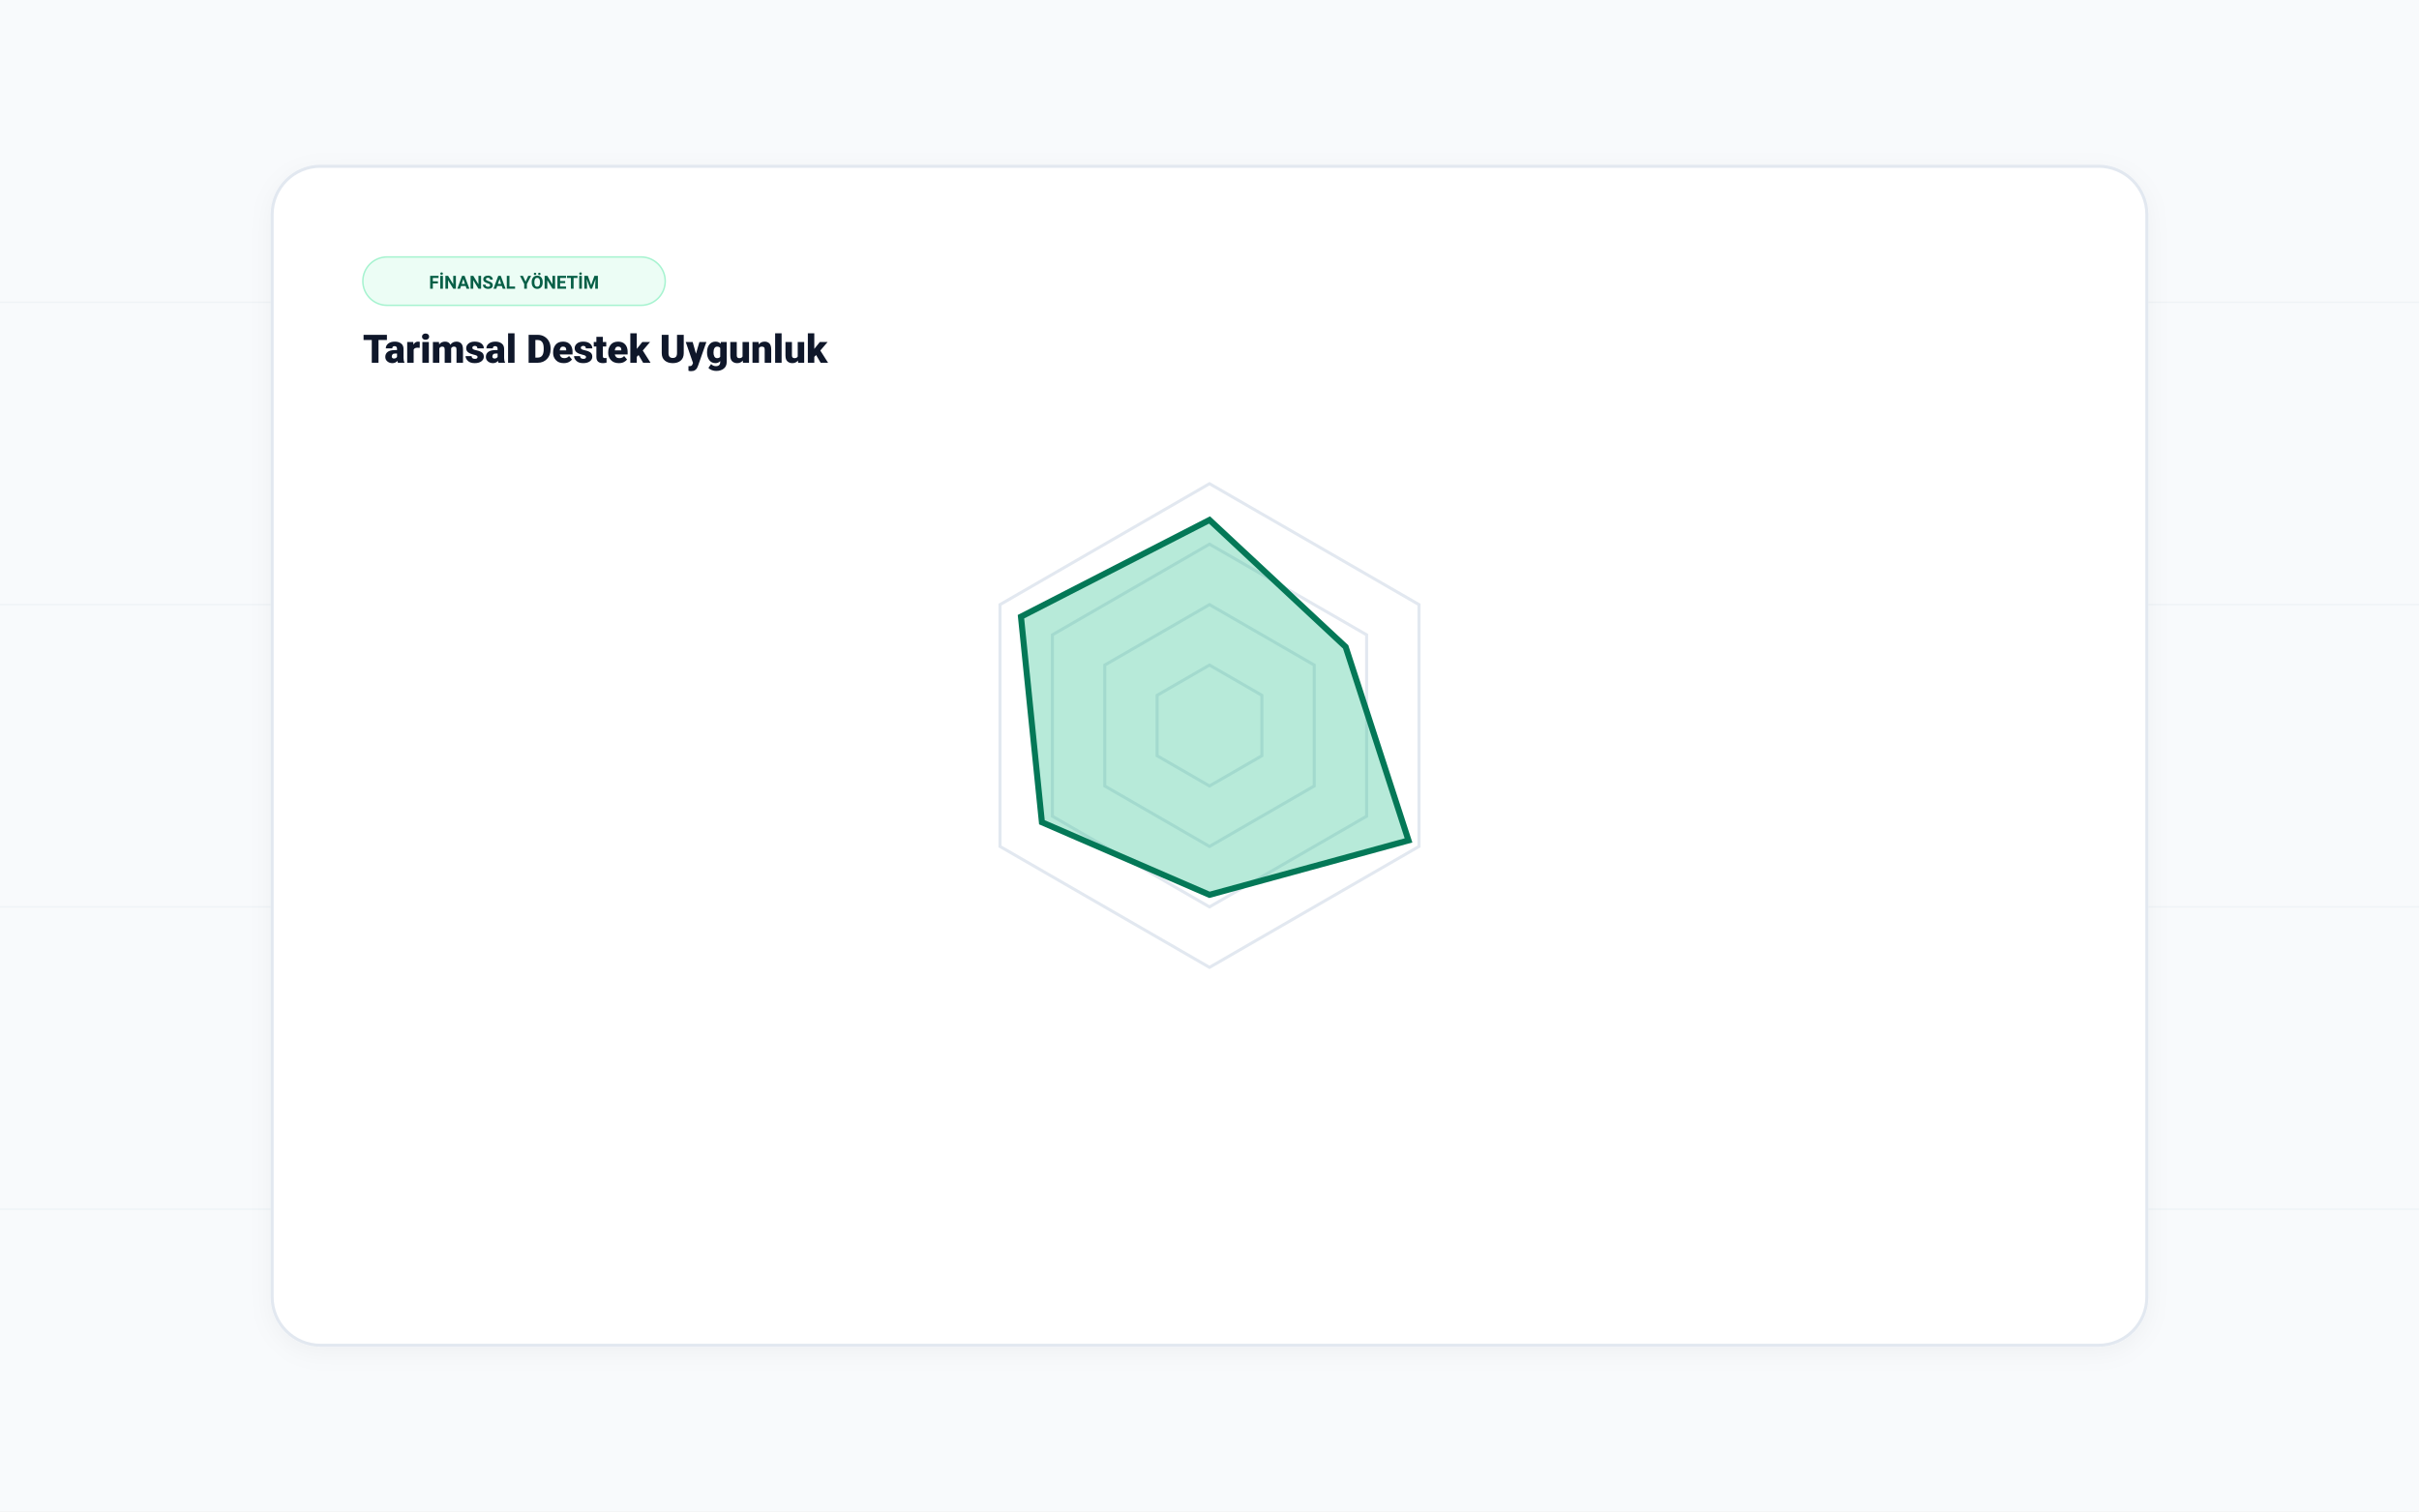
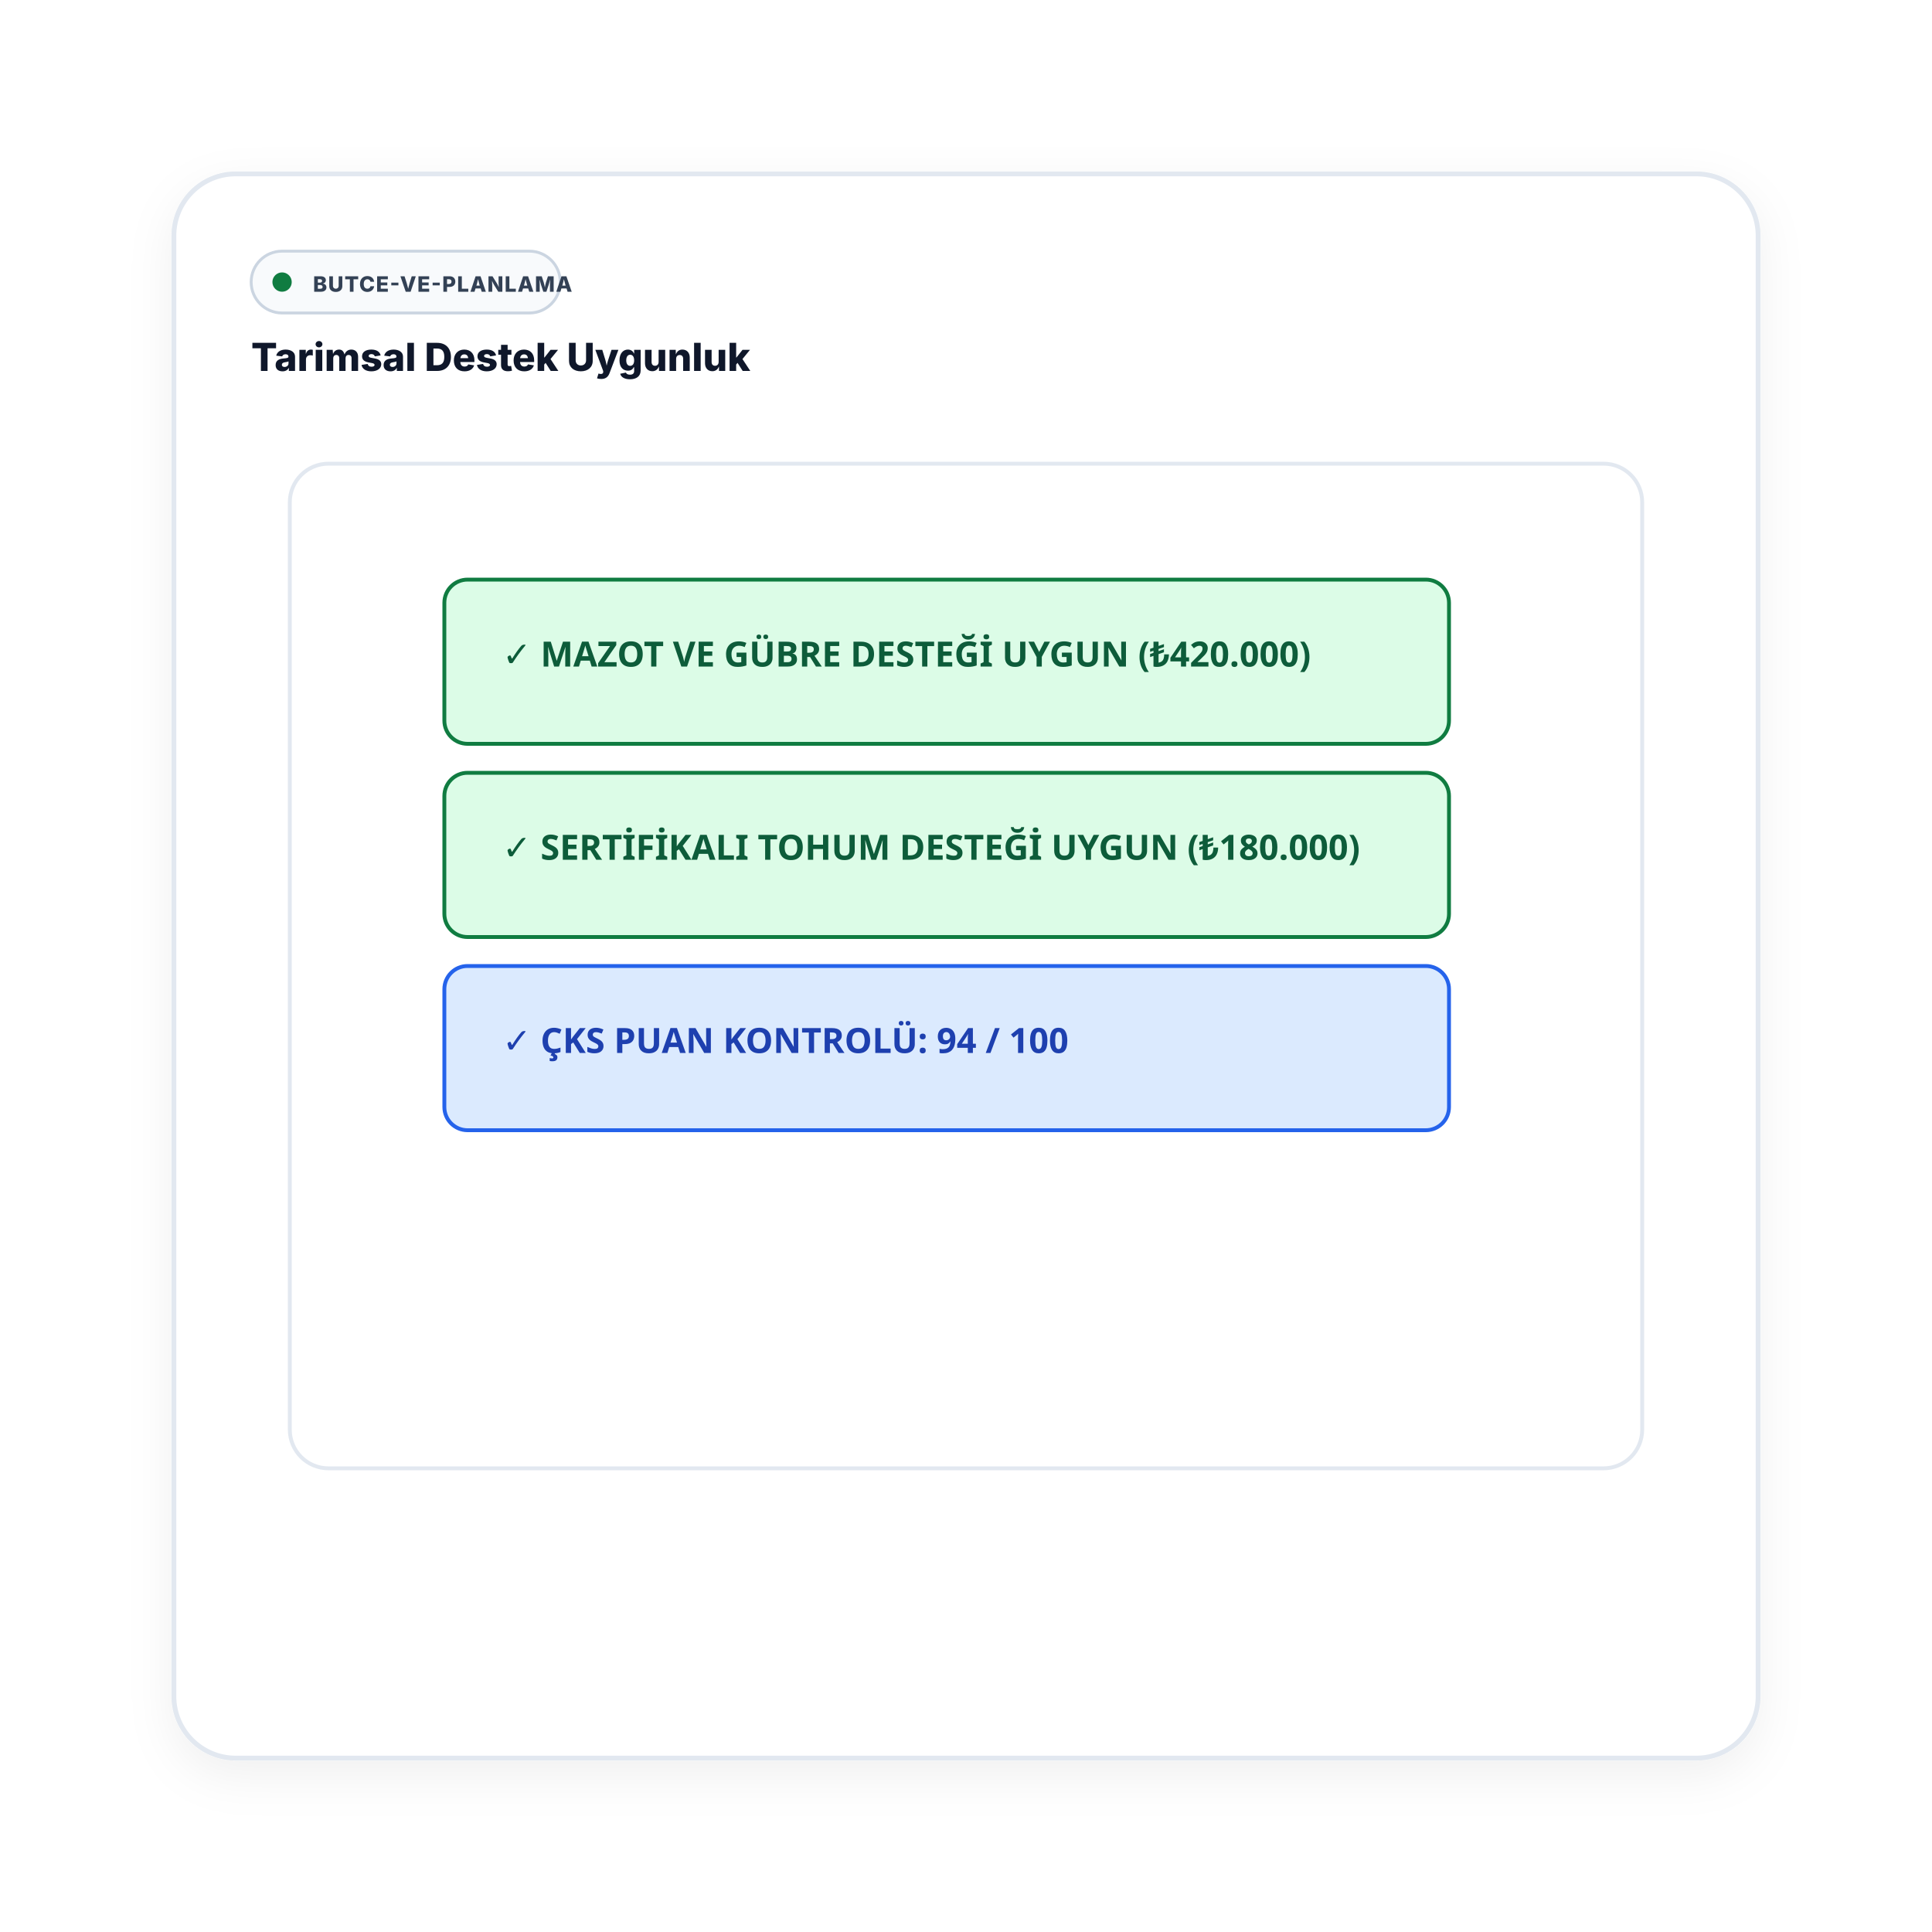
- <svg xmlns="http://www.w3.org/2000/svg" viewBox="0 0 1600 1000" width="1600" height="1000">
+ <svg xmlns="http://www.w3.org/2000/svg" viewBox="0 0 1000 1000" width="100%" height="100%">
  <defs>
-     <filter id="cardShadow" x="-5%" y="-5%" width="110%" height="115%">
-       <feDropShadow dx="0" dy="24" stdDeviation="32" flood-color="#0f172a" flood-opacity="0.06" />
-       <feDropShadow dx="0" dy="4" stdDeviation="8" flood-color="#0f172a" flood-opacity="0.04" />
+     <linearGradient id="gGreen" x1="0%" y1="0%" x2="100%" y2="100%">
+       <stop offset="0%" stop-color="#107c41" />
+       <stop offset="100%" stop-color="#0d5c3a" />
+     </linearGradient>
+     <linearGradient id="gBlue" x1="0%" y1="0%" x2="100%" y2="100%">
+       <stop offset="0%" stop-color="#3b82f6" />
+       <stop offset="100%" stop-color="#1d4ed8" />
+     </linearGradient>
+     <linearGradient id="gAmber" x1="0%" y1="0%" x2="100%" y2="100%">
+       <stop offset="0%" stop-color="#f59e0b" />
+       <stop offset="100%" stop-color="#b45309" />
+     </linearGradient>
+     <linearGradient id="gRed" x1="0%" y1="0%" x2="100%" y2="100%">
+       <stop offset="0%" stop-color="#ef4444" />
+       <stop offset="100%" stop-color="#b91c1c" />
+     </linearGradient>
+     <linearGradient id="gPurple" x1="0%" y1="0%" x2="100%" y2="100%">
+       <stop offset="0%" stop-color="#8b5cf6" />
+       <stop offset="100%" stop-color="#6d28d9" />
+     </linearGradient>
+     <filter id="softCard" x="-10%" y="-10%" width="120%" height="120%">
+       <feDropShadow dx="0" dy="8" stdDeviation="12" flood-color="#0f172a" flood-opacity="0.06" />
    </filter>
  </defs>
-   <rect width="100%" height="100%" fill="#f8fafc" />
-   <g stroke="#e2e8f0" stroke-width="1" opacity="0.4">
-     <line x1="0" y1="200" x2="1600" y2="200" />
-     <line x1="0" y1="400" x2="1600" y2="400" />
-     <line x1="0" y1="600" x2="1600" y2="600" />
-     <line x1="0" y1="800" x2="1600" y2="800" />
+   <rect width="1000" height="1000" fill="#ffffff" />
+   <rect x="90" y="90" width="820" height="820" rx="32" fill="#ffffff" stroke="#e2e8f0" stroke-width="2.5" filter="url(#softCard)" />
+   <g transform="translate(130, 130)">
+     <rect x="0" y="0" width="160" height="32" rx="16" fill="#f8fafc" stroke="#cbd5e1" stroke-width="1.5" />
+     <circle cx="16" cy="16" r="5" fill="#107c41" />
+     <text x="32" y="21" font-family="system-ui, -apple-system, sans-serif" font-size="11" font-weight="800" fill="#334155" letter-spacing="0.5">BUTCE-VE-PLANLAMA</text>
+     <text x="0" y="62" font-family="system-ui, -apple-system, sans-serif" font-size="20" font-weight="800" fill="#0f172a">Tarimsal Destek Uygunluk</text>
  </g>
-   <rect x="180" y="110" width="1240" height="780" rx="32" fill="#ffffff" stroke="#e2e8f0" stroke-width="2" filter="url(#cardShadow)" />
-   <g transform="translate(240, 170)">
-     <rect x="0" y="0" width="200" height="32" rx="16" fill="#ecfdf5" stroke="#a7f3d0" stroke-width="1" />
-     <text x="100" y="21" fill="#065f46" font-family="-apple-system, BlinkMacSystemFont, 'Segoe UI', Roboto, sans-serif" font-size="12" font-weight="700" text-anchor="middle">FİNANSAL YÖNETİM</text>
-     <text x="0" y="70" fill="#0f172a" font-family="-apple-system, BlinkMacSystemFont, 'Segoe UI', Roboto, sans-serif" font-size="26" font-weight="800">Tarimsal Destek Uygunluk</text>
-   </g>
-   <g transform="translate(180, 230)">
-     <g>
-       <path d="M 620 210 L 654.641 230 L 654.641 270 L 620 290 L 585.359 270 L 585.359 230  Z" fill="none" stroke="#e2e8f0" stroke-width="2" />
-       <path d="M 620 170 L 689.282 210 L 689.282 290 L 620 330 L 550.718 290 L 550.718 210  Z" fill="none" stroke="#e2e8f0" stroke-width="2" />
-       <path d="M 620 130 L 723.923 190 L 723.923 310 L 620 370 L 516.077 310 L 516.077 190  Z" fill="none" stroke="#e2e8f0" stroke-width="2" />
-       <path d="M 620 90 L 758.564 170 L 758.564 330 L 620 410 L 481.436 330 L 481.436 170  Z" fill="none" stroke="#e2e8f0" stroke-width="2" />
-       <path d="M 620 114 L 710.067 198 L 751.636 326 L 620 362 L 509.149 314 L 495.292 178  Z" fill="#10b981" fill-opacity="0.3" stroke="#047857" stroke-width="4" />
+   <g transform="translate(130, 220)">
+     <rect x="20" y="20" width="700" height="520" rx="20" fill="#ffffff" stroke="#e2e8f0" stroke-width="2" />
+     <g transform="translate(60, 40)">
+       <rect x="40" y="40" width="520" height="85" rx="12" fill="#dcfce7" stroke="#107c41" stroke-width="2" />
+       <text x="70" y="85" font-family="system-ui" font-size="18" font-weight="900" fill="#0d5c3a">✓ MAZOT VE GÜBRE DESTEĞİ UYGUN (₺420.000)</text>
+       <rect x="40" y="140" width="520" height="85" rx="12" fill="#dcfce7" stroke="#107c41" stroke-width="2" />
+       <text x="70" y="185" font-family="system-ui" font-size="18" font-weight="900" fill="#0d5c3a">✓ SERTİFİKALI TOHUM DESTEĞİ UYGUN (₺180.000)</text>
+       <rect x="40" y="240" width="520" height="85" rx="12" fill="#dbeafe" stroke="#2563eb" stroke-width="2" />
+       <text x="70" y="285" font-family="system-ui" font-size="18" font-weight="900" fill="#1e40af">✓ ÇKS PUAN KONTROLÜ: 94 / 100</text>
    </g>
  </g>
</svg>
